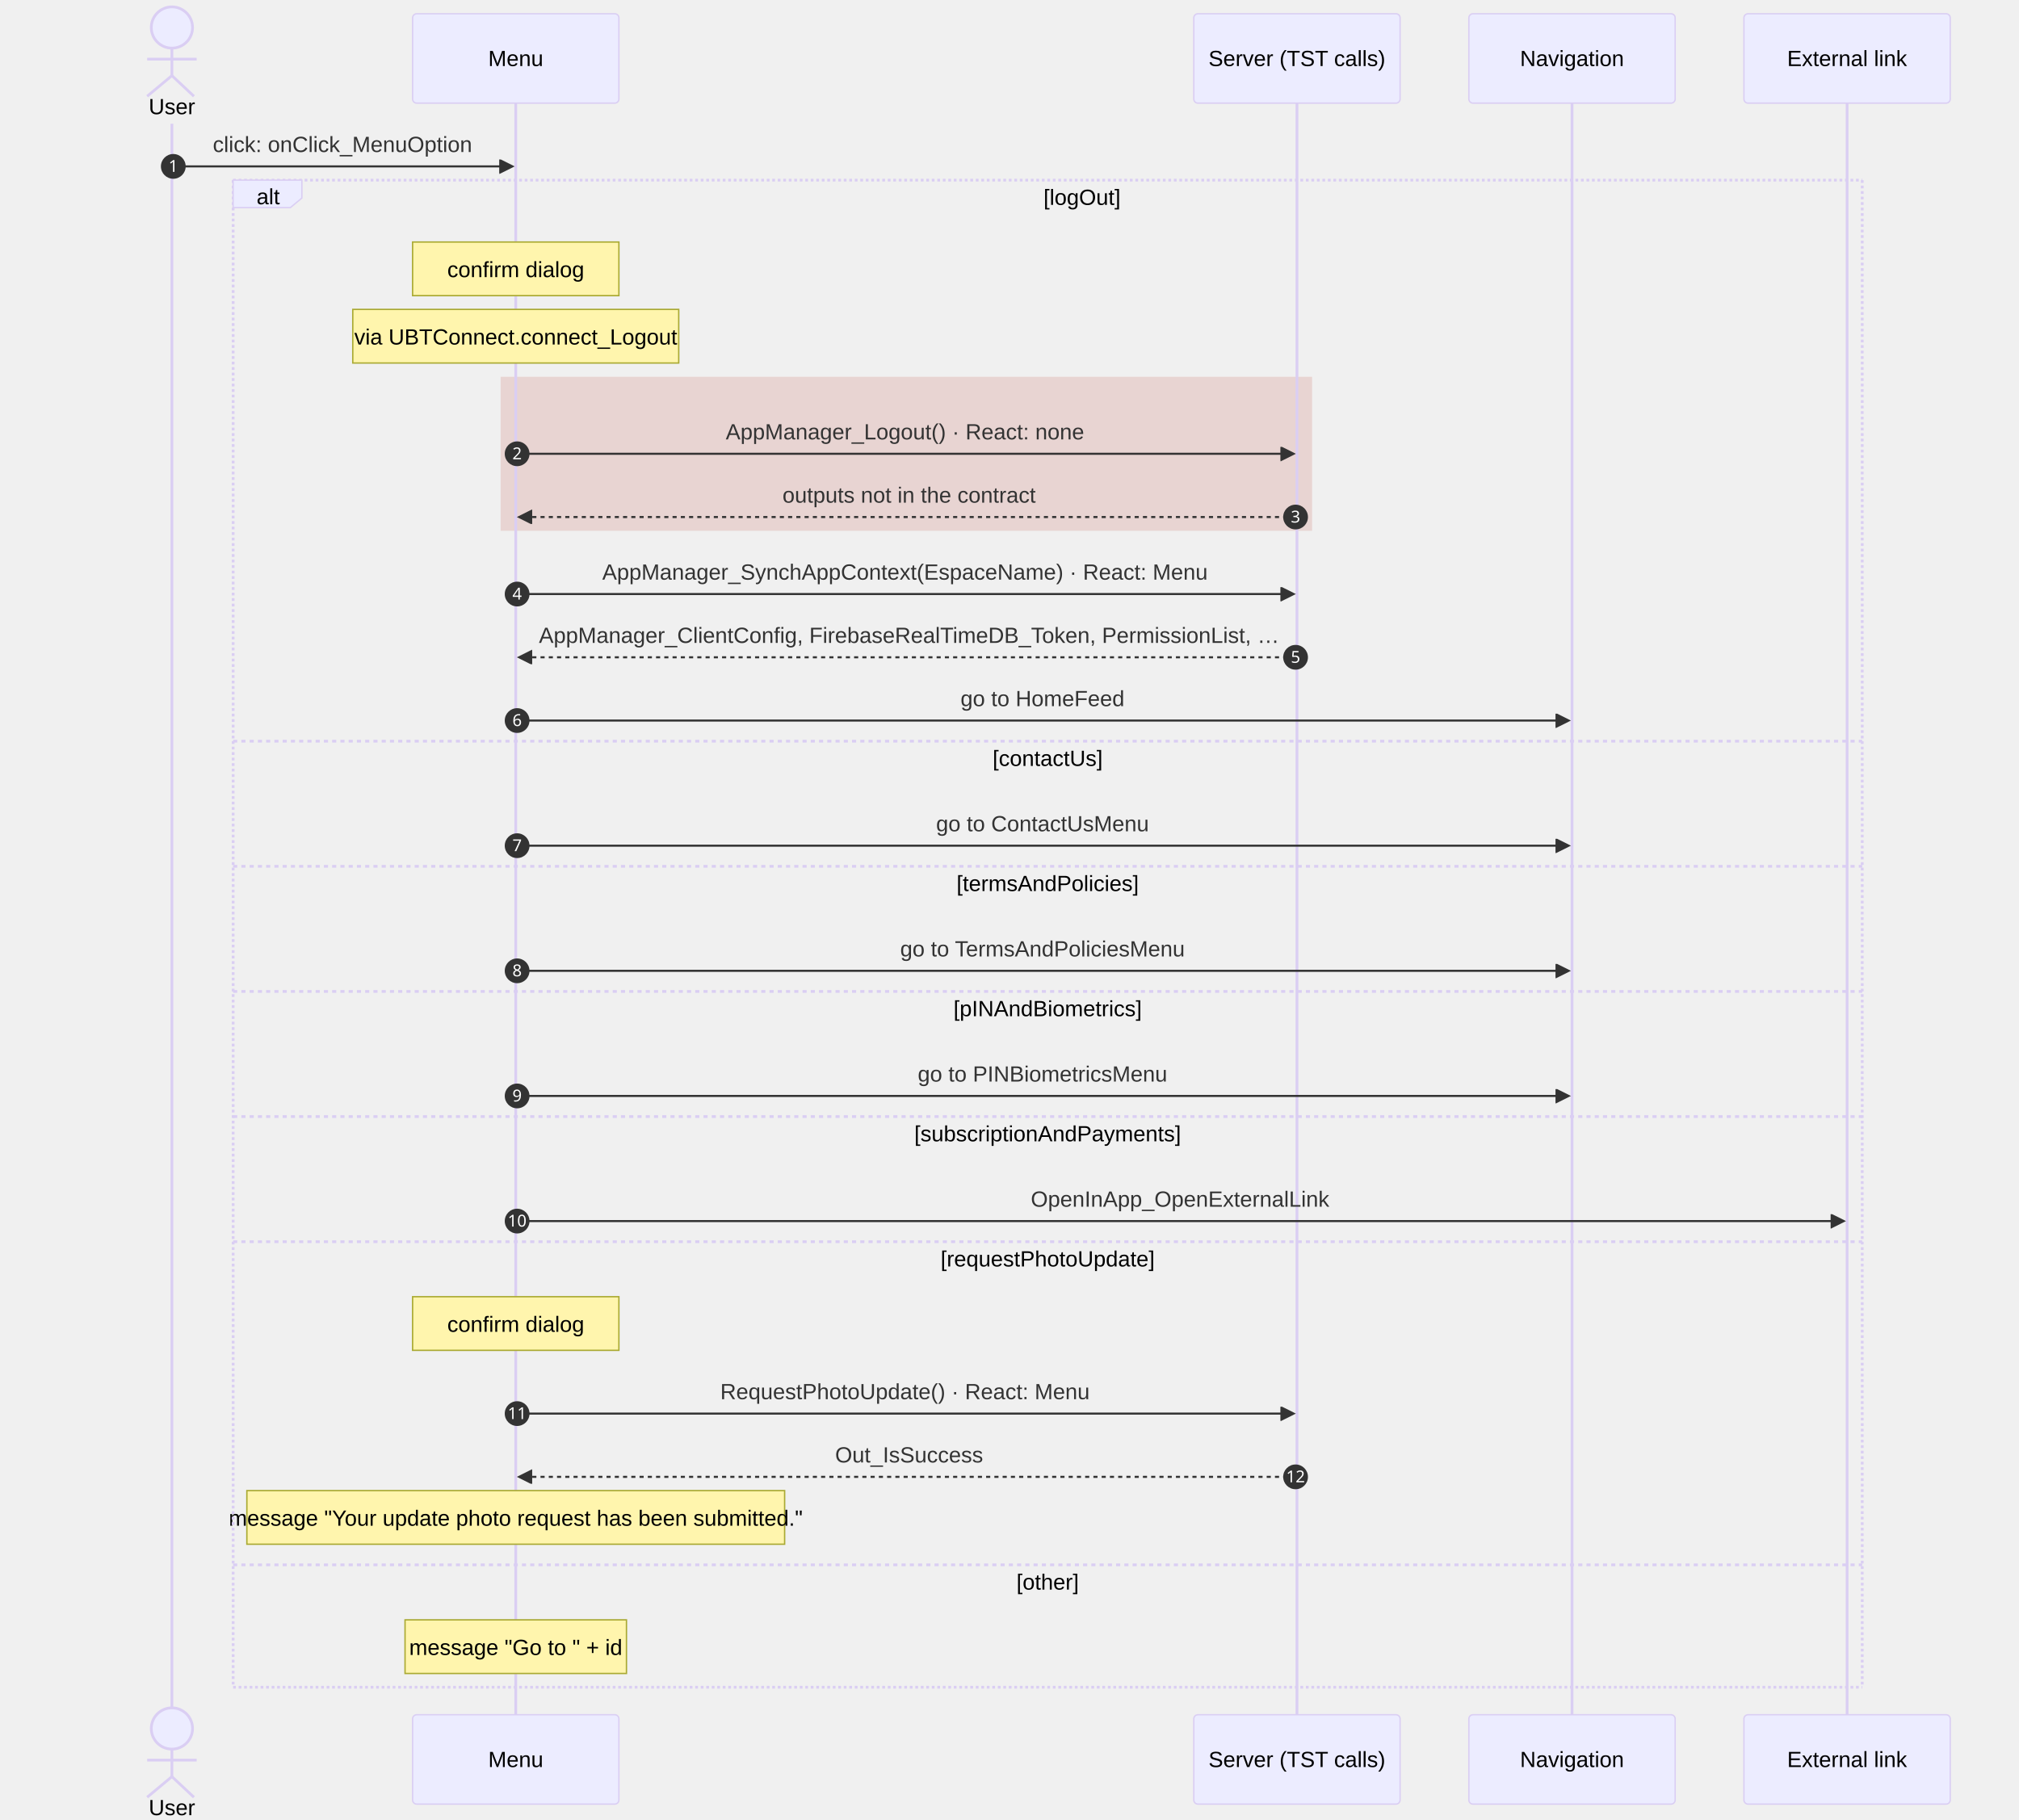
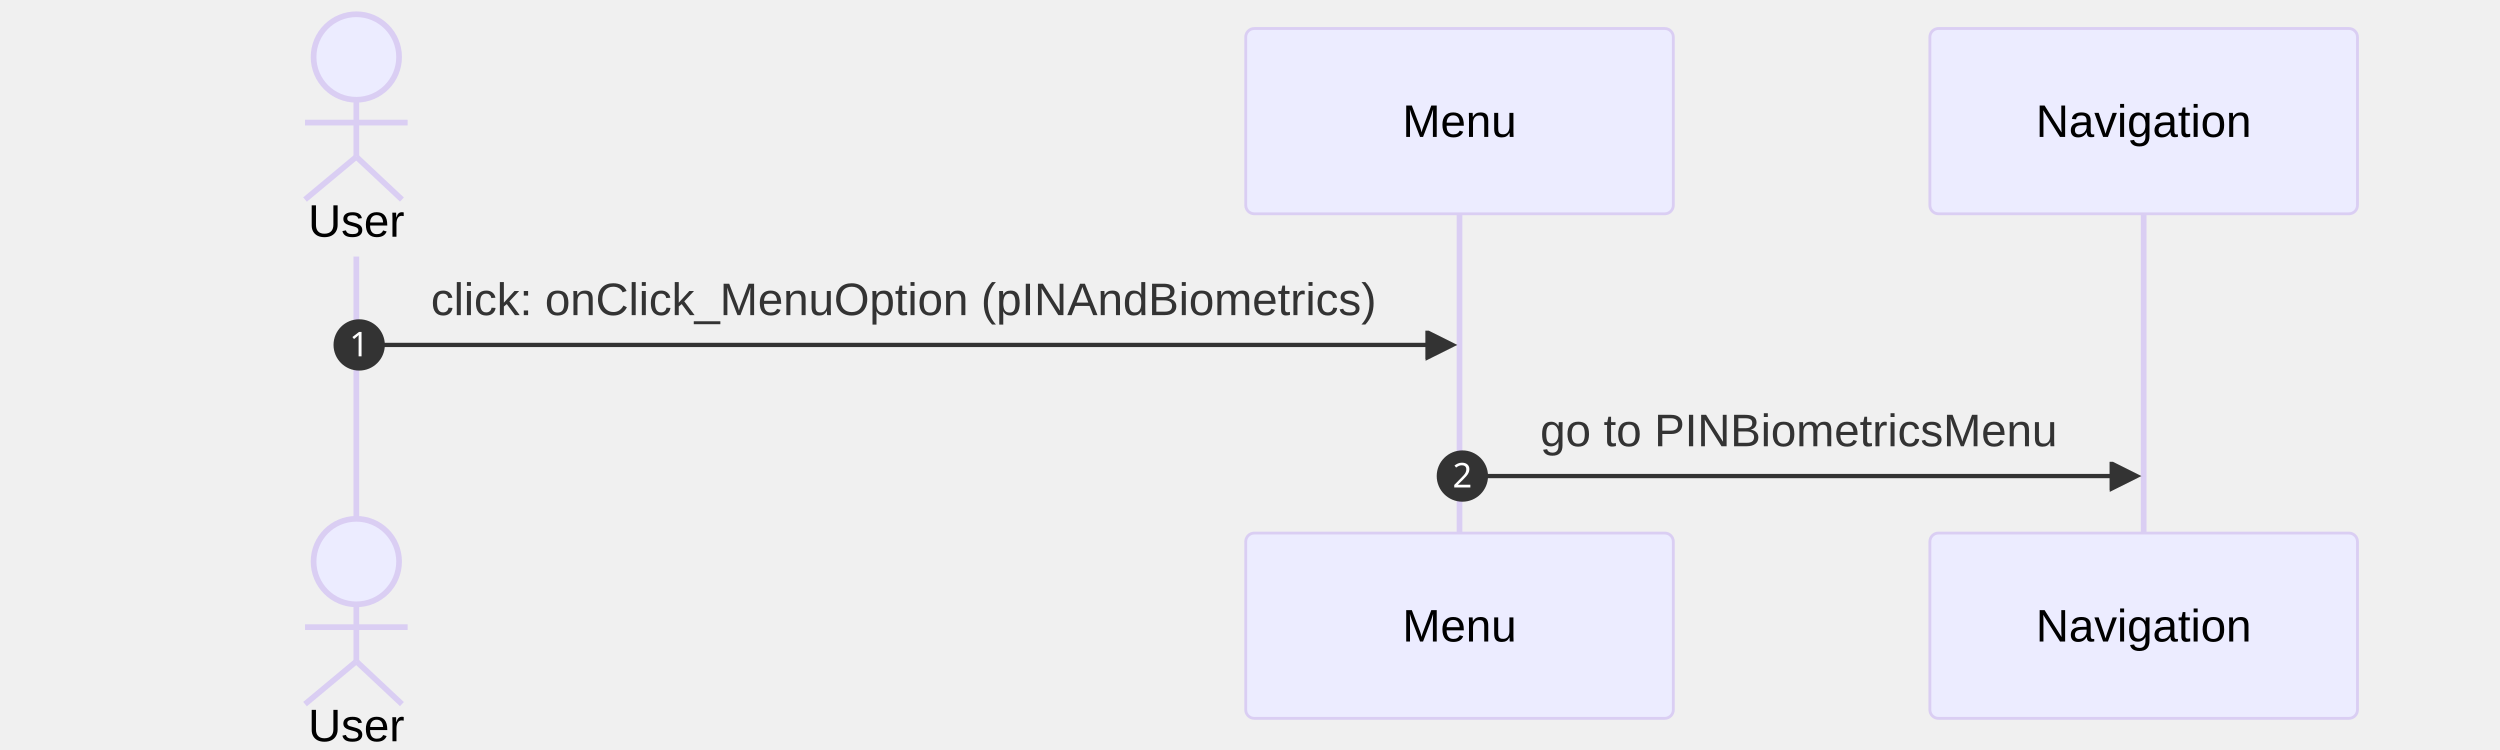
- <svg xmlns="http://www.w3.org/2000/svg" aria-roledescription="sequence" role="graphics-document document" viewBox="-50 -10 1468 1323" style="max-width: 1468px;" width="100%" id="d">
-   <rect class="rect" height="112" width="590" fill="rgba(192, 57, 43, 0.15)" y="264" x="314" />
+ <svg xmlns="http://www.w3.org/2000/svg" aria-roledescription="sequence" role="graphics-document document" viewBox="-50 -10 877 263" style="max-width: 877px;" width="100%" id="d">
  <g>
-     <rect class="actor actor-bottom" ry="3" rx="3" name="X" height="65" width="150" stroke="#666" fill="#eaeaea" y="1237" x="1218" />
-     <text style="text-anchor: middle; font-size: 16px; font-weight: 400;" class="actor" alignment-baseline="central" dominant-baseline="central" y="1269.5" x="1293">
-       <tspan dy="0" x="1293">External link</tspan>
+     <rect class="actor actor-bottom" ry="3" rx="3" name="N" height="65" width="150" stroke="#666" fill="#eaeaea" y="177" x="627" />
+     <text style="text-anchor: middle; font-size: 16px; font-weight: 400;" class="actor" alignment-baseline="central" dominant-baseline="central" y="209.5" x="702">
+       <tspan dy="0" x="702">Navigation</tspan>
    </text>
  </g>
  <g>
-     <rect class="actor actor-bottom" ry="3" rx="3" name="N" height="65" width="150" stroke="#666" fill="#eaeaea" y="1237" x="1018" />
-     <text style="text-anchor: middle; font-size: 16px; font-weight: 400;" class="actor" alignment-baseline="central" dominant-baseline="central" y="1269.5" x="1093">
-       <tspan dy="0" x="1093">Navigation</tspan>
+     <rect class="actor actor-bottom" ry="3" rx="3" name="B" height="65" width="150" stroke="#666" fill="#eaeaea" y="177" x="387" />
+     <text style="text-anchor: middle; font-size: 16px; font-weight: 400;" class="actor" alignment-baseline="central" dominant-baseline="central" y="209.5" x="462">
+       <tspan dy="0" x="462">Menu</tspan>
    </text>
  </g>
  <g>
-     <rect class="actor actor-bottom" ry="3" rx="3" name="S" height="65" width="150" stroke="#666" fill="#eaeaea" y="1237" x="818" />
-     <text style="text-anchor: middle; font-size: 16px; font-weight: 400;" class="actor" alignment-baseline="central" dominant-baseline="central" y="1269.5" x="893">
-       <tspan dy="0" x="893">Server (TST calls)</tspan>
-     </text>
-   </g>
-   <g>
-     <rect class="actor actor-bottom" ry="3" rx="3" name="B" height="65" width="150" stroke="#666" fill="#eaeaea" y="1237" x="250" />
-     <text style="text-anchor: middle; font-size: 16px; font-weight: 400;" class="actor" alignment-baseline="central" dominant-baseline="central" y="1269.5" x="325">
-       <tspan dy="0" x="325">Menu</tspan>
-     </text>
-   </g>
-   <g>
-     <line stroke="#999" stroke-width="0.5px" class="200" y2="1237" x2="1293" y1="5" x1="1293" id="actor4" />
-     <g id="root-4">
-       <rect class="actor actor-top" ry="3" rx="3" name="X" height="65" width="150" stroke="#666" fill="#eaeaea" y="0" x="1218" />
-       <text style="text-anchor: middle; font-size: 16px; font-weight: 400;" class="actor" alignment-baseline="central" dominant-baseline="central" y="32.5" x="1293">
-         <tspan dy="0" x="1293">External link</tspan>
+     <line stroke="#999" stroke-width="0.5px" class="200" y2="177" x2="702" y1="5" x1="702" id="actor2" />
+     <g id="root-2">
+       <rect class="actor actor-top" ry="3" rx="3" name="N" height="65" width="150" stroke="#666" fill="#eaeaea" y="0" x="627" />
+       <text style="text-anchor: middle; font-size: 16px; font-weight: 400;" class="actor" alignment-baseline="central" dominant-baseline="central" y="32.5" x="702">
+         <tspan dy="0" x="702">Navigation</tspan>
      </text>
    </g>
  </g>
  <g>
-     <line stroke="#999" stroke-width="0.5px" class="200" y2="1237" x2="1093" y1="5" x1="1093" id="actor3" />
-     <g id="root-3">
-       <rect class="actor actor-top" ry="3" rx="3" name="N" height="65" width="150" stroke="#666" fill="#eaeaea" y="0" x="1018" />
-       <text style="text-anchor: middle; font-size: 16px; font-weight: 400;" class="actor" alignment-baseline="central" dominant-baseline="central" y="32.5" x="1093">
-         <tspan dy="0" x="1093">Navigation</tspan>
-       </text>
-     </g>
-   </g>
-   <g>
-     <line stroke="#999" stroke-width="0.5px" class="200" y2="1237" x2="893" y1="5" x1="893" id="actor2" />
-     <g id="root-2">
-       <rect class="actor actor-top" ry="3" rx="3" name="S" height="65" width="150" stroke="#666" fill="#eaeaea" y="0" x="818" />
-       <text style="text-anchor: middle; font-size: 16px; font-weight: 400;" class="actor" alignment-baseline="central" dominant-baseline="central" y="32.5" x="893">
-         <tspan dy="0" x="893">Server (TST calls)</tspan>
-       </text>
-     </g>
-   </g>
-   <g>
-     <line stroke="#999" stroke-width="0.5px" class="200" y2="1237" x2="325" y1="5" x1="325" id="actor1" />
+     <line stroke="#999" stroke-width="0.5px" class="200" y2="177" x2="462" y1="5" x1="462" id="actor1" />
    <g id="root-1">
-       <rect class="actor actor-top" ry="3" rx="3" name="B" height="65" width="150" stroke="#666" fill="#eaeaea" y="0" x="250" />
-       <text style="text-anchor: middle; font-size: 16px; font-weight: 400;" class="actor" alignment-baseline="central" dominant-baseline="central" y="32.5" x="325">
-         <tspan dy="0" x="325">Menu</tspan>
+       <rect class="actor actor-top" ry="3" rx="3" name="B" height="65" width="150" stroke="#666" fill="#eaeaea" y="0" x="387" />
+       <text style="text-anchor: middle; font-size: 16px; font-weight: 400;" class="actor" alignment-baseline="central" dominant-baseline="central" y="32.5" x="462">
+         <tspan dy="0" x="462">Menu</tspan>
      </text>
    </g>
  </g>
  <style>#d{font-family:"trebuchet ms",verdana,arial,sans-serif;font-size:16px;fill:#333;}#d .error-icon{fill:#552222;}#d .error-text{fill:#552222;stroke:#552222;}#d .edge-thickness-normal{stroke-width:2px;}#d .edge-thickness-thick{stroke-width:3.5px;}#d .edge-pattern-solid{stroke-dasharray:0;}#d .edge-pattern-dashed{stroke-dasharray:3;}#d .edge-pattern-dotted{stroke-dasharray:2;}#d .marker{fill:#333333;stroke:#333333;}#d .marker.cross{stroke:#333333;}#d svg{font-family:"trebuchet ms",verdana,arial,sans-serif;font-size:16px;}#d .actor{stroke:hsl(259.626, 59.777%, 87.902%);fill:#ECECFF;}#d text.actor&gt;tspan{fill:black;stroke:none;}#d .actor-line{stroke:grey;}#d .messageLine0{stroke-width:1.5;stroke-dasharray:none;stroke:#333;}#d .messageLine1{stroke-width:1.5;stroke-dasharray:2,2;stroke:#333;}#d #arrowhead path{fill:#333;stroke:#333;}#d .sequenceNumber{fill:white;}#d #sequencenumber{fill:#333;}#d #crosshead path{fill:#333;stroke:#333;}#d .messageText{fill:#333;stroke:none;}#d .labelBox{stroke:hsl(259.626, 59.777%, 87.902%);fill:#ECECFF;}#d .labelText,#d .labelText&gt;tspan{fill:black;stroke:none;}#d .loopText,#d .loopText&gt;tspan{fill:black;stroke:none;}#d .loopLine{stroke-width:2px;stroke-dasharray:2,2;stroke:hsl(259.626, 59.777%, 87.902%);fill:hsl(259.626, 59.777%, 87.902%);}#d .note{stroke:#aaaa33;fill:#fff5ad;}#d .noteText,#d .noteText&gt;tspan{fill:black;stroke:none;}#d .activation0{fill:#f4f4f4;stroke:#666;}#d .activation1{fill:#f4f4f4;stroke:#666;}#d .activation2{fill:#f4f4f4;stroke:#666;}#d .actorPopupMenu{position:absolute;}#d .actorPopupMenuPanel{position:absolute;fill:#ECECFF;box-shadow:0px 8px 16px 0px rgba(0,0,0,0.2);filter:drop-shadow(3px 5px 2px rgb(0 0 0 / 0.4));}#d .actor-man line{stroke:hsl(259.626, 59.777%, 87.902%);fill:#ECECFF;}#d .actor-man circle,#d line{stroke:hsl(259.626, 59.777%, 87.902%);fill:#ECECFF;stroke-width:2px;}#d :root{--mermaid-font-family:"trebuchet ms",verdana,arial,sans-serif;}</style>
  <g />
  <defs>
    <symbol height="24" width="24" id="computer">
      <path d="M2 2v13h20v-13h-20zm18 11h-16v-9h16v9zm-10.228 6l.466-1h3.524l.467 1h-4.457zm14.228 3h-24l2-6h2.104l-1.33 4h18.45l-1.297-4h2.073l2 6zm-5-10h-14v-7h14v7z" transform="scale(.5)" />
    </symbol>
  </defs>
  <defs>
    <symbol clip-rule="evenodd" fill-rule="evenodd" id="database">
      <path d="M12.258.001l.256.004.255.005.253.008.251.01.249.012.247.015.246.016.242.019.241.02.239.023.236.024.233.027.231.028.229.031.225.032.223.034.22.036.217.038.214.04.211.041.208.043.205.045.201.046.198.048.194.05.191.051.187.053.183.054.18.056.175.057.172.059.168.06.163.061.16.063.155.064.15.066.074.033.073.033.071.034.07.034.069.035.068.035.067.035.066.035.064.036.064.036.062.036.06.036.06.037.058.037.058.037.055.038.055.038.053.038.052.038.051.039.05.039.048.039.047.039.045.04.044.04.043.04.041.04.04.041.039.041.037.041.036.041.034.041.033.042.032.042.03.042.029.042.027.042.026.043.024.043.023.043.021.043.02.043.018.044.017.043.015.044.013.044.012.044.011.045.009.044.007.045.006.045.004.045.002.045.001.045v17l-.001.045-.002.045-.004.045-.006.045-.007.045-.009.044-.011.045-.012.044-.013.044-.015.044-.017.043-.018.044-.02.043-.021.043-.023.043-.024.043-.026.043-.027.042-.029.042-.03.042-.032.042-.033.042-.034.041-.036.041-.037.041-.039.041-.04.041-.041.04-.043.04-.044.04-.045.04-.047.039-.048.039-.05.039-.051.039-.052.038-.053.038-.055.038-.055.038-.058.037-.058.037-.06.037-.06.036-.062.036-.064.036-.064.036-.066.035-.067.035-.068.035-.069.035-.07.034-.071.034-.073.033-.074.033-.15.066-.155.064-.16.063-.163.061-.168.06-.172.059-.175.057-.18.056-.183.054-.187.053-.191.051-.194.05-.198.048-.201.046-.205.045-.208.043-.211.041-.214.04-.217.038-.22.036-.223.034-.225.032-.229.031-.231.028-.233.027-.236.024-.239.023-.241.02-.242.019-.246.016-.247.015-.249.012-.251.01-.253.008-.255.005-.256.004-.258.001-.258-.001-.256-.004-.255-.005-.253-.008-.251-.01-.249-.012-.247-.015-.245-.016-.243-.019-.241-.02-.238-.023-.236-.024-.234-.027-.231-.028-.228-.031-.226-.032-.223-.034-.22-.036-.217-.038-.214-.04-.211-.041-.208-.043-.204-.045-.201-.046-.198-.048-.195-.05-.19-.051-.187-.053-.184-.054-.179-.056-.176-.057-.172-.059-.167-.06-.164-.061-.159-.063-.155-.064-.151-.066-.074-.033-.072-.033-.072-.034-.07-.034-.069-.035-.068-.035-.067-.035-.066-.035-.064-.036-.063-.036-.062-.036-.061-.036-.06-.037-.058-.037-.057-.037-.056-.038-.055-.038-.053-.038-.052-.038-.051-.039-.049-.039-.049-.039-.046-.039-.046-.04-.044-.04-.043-.04-.041-.04-.04-.041-.039-.041-.037-.041-.036-.041-.034-.041-.033-.042-.032-.042-.03-.042-.029-.042-.027-.042-.026-.043-.024-.043-.023-.043-.021-.043-.02-.043-.018-.044-.017-.043-.015-.044-.013-.044-.012-.044-.011-.045-.009-.044-.007-.045-.006-.045-.004-.045-.002-.045-.001-.045v-17l.001-.045.002-.045.004-.045.006-.045.007-.045.009-.044.011-.045.012-.044.013-.044.015-.044.017-.043.018-.044.02-.043.021-.043.023-.043.024-.043.026-.043.027-.042.029-.042.03-.042.032-.042.033-.042.034-.041.036-.041.037-.041.039-.041.04-.041.041-.04.043-.04.044-.04.046-.04.046-.039.049-.039.049-.039.051-.039.052-.038.053-.038.055-.038.056-.038.057-.037.058-.037.06-.037.061-.036.062-.036.063-.036.064-.036.066-.035.067-.035.068-.035.069-.035.07-.034.072-.034.072-.033.074-.033.151-.066.155-.064.159-.063.164-.061.167-.06.172-.059.176-.057.179-.056.184-.054.187-.053.19-.051.195-.05.198-.048.201-.046.204-.045.208-.043.211-.041.214-.04.217-.038.22-.036.223-.034.226-.032.228-.031.231-.028.234-.027.236-.024.238-.023.241-.02.243-.019.245-.016.247-.015.249-.012.251-.01.253-.008.255-.005.256-.004.258-.001.258.001zm-9.258 20.499v.01l.001.021.003.021.004.022.005.021.006.022.007.022.009.023.01.022.011.023.012.023.013.023.015.023.016.024.017.023.018.024.019.024.021.024.022.025.023.024.024.025.052.049.056.05.061.051.066.051.07.051.075.051.079.052.084.052.088.052.092.052.097.052.102.051.105.052.11.052.114.051.119.051.123.051.127.05.131.05.135.05.139.048.144.049.147.047.152.047.155.047.16.045.163.045.167.043.171.043.176.041.178.041.183.039.187.039.19.037.194.035.197.035.202.033.204.031.209.03.212.029.216.027.219.025.222.024.226.021.23.02.233.018.236.016.24.015.243.012.246.01.249.008.253.005.256.004.259.001.26-.001.257-.004.254-.005.25-.008.247-.011.244-.012.241-.014.237-.016.233-.018.231-.021.226-.021.224-.024.22-.026.216-.027.212-.028.21-.031.205-.031.202-.034.198-.034.194-.036.191-.037.187-.039.183-.04.179-.04.175-.042.172-.043.168-.044.163-.045.16-.046.155-.046.152-.047.148-.048.143-.049.139-.049.136-.05.131-.05.126-.05.123-.051.118-.052.114-.051.11-.052.106-.052.101-.052.096-.052.092-.052.088-.053.083-.051.079-.052.074-.052.07-.051.065-.051.06-.051.056-.05.051-.05.023-.024.023-.025.021-.024.02-.024.019-.024.018-.024.017-.024.015-.023.014-.024.013-.023.012-.023.01-.023.01-.022.008-.022.006-.022.006-.022.004-.022.004-.021.001-.021.001-.021v-4.127l-.077.055-.08.053-.083.054-.085.053-.087.052-.09.052-.093.051-.095.05-.097.05-.1.049-.102.049-.105.048-.106.047-.109.047-.111.046-.114.045-.115.045-.118.044-.12.043-.122.042-.124.042-.126.041-.128.04-.13.04-.132.038-.134.038-.135.037-.138.037-.139.035-.142.035-.143.034-.144.033-.147.032-.148.031-.15.03-.151.03-.153.029-.154.027-.156.027-.158.026-.159.025-.161.024-.162.023-.163.022-.165.021-.166.02-.167.019-.169.018-.169.017-.171.016-.173.015-.173.014-.175.013-.175.012-.177.011-.178.01-.179.008-.179.008-.181.006-.182.005-.182.004-.184.003-.184.002h-.37l-.184-.002-.184-.003-.182-.004-.182-.005-.181-.006-.179-.008-.179-.008-.178-.01-.176-.011-.176-.012-.175-.013-.173-.014-.172-.015-.171-.016-.17-.017-.169-.018-.167-.019-.166-.02-.165-.021-.163-.022-.162-.023-.161-.024-.159-.025-.157-.026-.156-.027-.155-.027-.153-.029-.151-.03-.15-.03-.148-.031-.146-.032-.145-.033-.143-.034-.141-.035-.14-.035-.137-.037-.136-.037-.134-.038-.132-.038-.13-.04-.128-.04-.126-.041-.124-.042-.122-.042-.12-.044-.117-.043-.116-.045-.113-.045-.112-.046-.109-.047-.106-.047-.105-.048-.102-.049-.1-.049-.097-.05-.095-.05-.093-.052-.09-.051-.087-.052-.085-.053-.083-.054-.08-.054-.077-.054v4.127zm0-5.654v.011l.001.021.003.021.004.021.005.022.006.022.007.022.009.022.01.022.011.023.012.023.013.023.015.024.016.023.017.024.018.024.019.024.021.024.022.024.023.025.024.024.052.05.056.05.061.05.066.051.07.051.075.052.079.051.084.052.088.052.092.052.097.052.102.052.105.052.11.051.114.051.119.052.123.05.127.051.131.05.135.049.139.049.144.048.147.048.152.047.155.046.16.045.163.045.167.044.171.042.176.042.178.04.183.04.187.038.19.037.194.036.197.034.202.033.204.032.209.03.212.028.216.027.219.025.222.024.226.022.23.02.233.018.236.016.24.014.243.012.246.01.249.008.253.006.256.003.259.001.26-.001.257-.003.254-.006.25-.008.247-.01.244-.012.241-.015.237-.016.233-.018.231-.02.226-.022.224-.024.22-.025.216-.027.212-.029.21-.03.205-.032.202-.033.198-.035.194-.036.191-.037.187-.039.183-.039.179-.041.175-.042.172-.043.168-.044.163-.045.16-.045.155-.047.152-.047.148-.048.143-.048.139-.05.136-.049.131-.05.126-.051.123-.051.118-.051.114-.052.11-.052.106-.052.101-.052.096-.052.092-.052.088-.052.083-.052.079-.052.074-.051.07-.052.065-.051.06-.05.056-.051.051-.049.023-.025.023-.024.021-.025.02-.024.019-.024.018-.024.017-.024.015-.023.014-.023.013-.024.012-.022.01-.023.01-.023.008-.022.006-.022.006-.022.004-.021.004-.022.001-.021.001-.021v-4.139l-.077.054-.08.054-.083.054-.085.052-.087.053-.09.051-.093.051-.095.051-.097.05-.1.049-.102.049-.105.048-.106.047-.109.047-.111.046-.114.045-.115.044-.118.044-.12.044-.122.042-.124.042-.126.041-.128.04-.13.039-.132.039-.134.038-.135.037-.138.036-.139.036-.142.035-.143.033-.144.033-.147.033-.148.031-.15.03-.151.03-.153.028-.154.028-.156.027-.158.026-.159.025-.161.024-.162.023-.163.022-.165.021-.166.02-.167.019-.169.018-.169.017-.171.016-.173.015-.173.014-.175.013-.175.012-.177.011-.178.009-.179.009-.179.007-.181.007-.182.005-.182.004-.184.003-.184.002h-.37l-.184-.002-.184-.003-.182-.004-.182-.005-.181-.007-.179-.007-.179-.009-.178-.009-.176-.011-.176-.012-.175-.013-.173-.014-.172-.015-.171-.016-.17-.017-.169-.018-.167-.019-.166-.02-.165-.021-.163-.022-.162-.023-.161-.024-.159-.025-.157-.026-.156-.027-.155-.028-.153-.028-.151-.03-.15-.03-.148-.031-.146-.033-.145-.033-.143-.033-.141-.035-.14-.036-.137-.036-.136-.037-.134-.038-.132-.039-.13-.039-.128-.04-.126-.041-.124-.042-.122-.043-.12-.043-.117-.044-.116-.044-.113-.046-.112-.046-.109-.046-.106-.047-.105-.048-.102-.049-.1-.049-.097-.05-.095-.051-.093-.051-.09-.051-.087-.053-.085-.052-.083-.054-.08-.054-.077-.054v4.139zm0-5.666v.011l.001.02.003.022.004.021.005.022.006.021.007.022.009.023.01.022.011.023.012.023.013.023.015.023.016.024.017.024.018.023.019.024.021.025.022.024.023.024.024.025.052.05.056.05.061.05.066.051.07.051.075.052.079.051.084.052.088.052.092.052.097.052.102.052.105.051.11.052.114.051.119.051.123.051.127.05.131.05.135.05.139.049.144.048.147.048.152.047.155.046.16.045.163.045.167.043.171.043.176.042.178.04.183.04.187.038.19.037.194.036.197.034.202.033.204.032.209.03.212.028.216.027.219.025.222.024.226.021.23.02.233.018.236.017.24.014.243.012.246.01.249.008.253.006.256.003.259.001.26-.001.257-.003.254-.006.25-.008.247-.01.244-.013.241-.014.237-.016.233-.018.231-.02.226-.022.224-.024.22-.025.216-.027.212-.029.21-.03.205-.032.202-.033.198-.035.194-.036.191-.037.187-.039.183-.039.179-.041.175-.042.172-.043.168-.044.163-.045.16-.045.155-.047.152-.047.148-.048.143-.049.139-.049.136-.049.131-.051.126-.05.123-.051.118-.052.114-.051.11-.052.106-.052.101-.052.096-.052.092-.052.088-.052.083-.052.079-.052.074-.052.07-.051.065-.051.06-.051.056-.05.051-.049.023-.025.023-.025.021-.024.02-.024.019-.024.018-.024.017-.024.015-.023.014-.024.013-.023.012-.023.01-.022.01-.023.008-.022.006-.022.006-.022.004-.022.004-.021.001-.021.001-.021v-4.153l-.077.054-.08.054-.083.053-.085.053-.087.053-.09.051-.093.051-.095.051-.097.05-.1.049-.102.048-.105.048-.106.048-.109.046-.111.046-.114.046-.115.044-.118.044-.12.043-.122.043-.124.042-.126.041-.128.04-.13.039-.132.039-.134.038-.135.037-.138.036-.139.036-.142.034-.143.034-.144.033-.147.032-.148.032-.15.03-.151.03-.153.028-.154.028-.156.027-.158.026-.159.024-.161.024-.162.023-.163.023-.165.021-.166.02-.167.019-.169.018-.169.017-.171.016-.173.015-.173.014-.175.013-.175.012-.177.01-.178.01-.179.009-.179.007-.181.006-.182.006-.182.004-.184.003-.184.001-.185.001-.185-.001-.184-.001-.184-.003-.182-.004-.182-.006-.181-.006-.179-.007-.179-.009-.178-.01-.176-.01-.176-.012-.175-.013-.173-.014-.172-.015-.171-.016-.17-.017-.169-.018-.167-.019-.166-.02-.165-.021-.163-.023-.162-.023-.161-.024-.159-.024-.157-.026-.156-.027-.155-.028-.153-.028-.151-.03-.15-.03-.148-.032-.146-.032-.145-.033-.143-.034-.141-.034-.14-.036-.137-.036-.136-.037-.134-.038-.132-.039-.13-.039-.128-.041-.126-.041-.124-.041-.122-.043-.12-.043-.117-.044-.116-.044-.113-.046-.112-.046-.109-.046-.106-.048-.105-.048-.102-.048-.1-.05-.097-.049-.095-.051-.093-.051-.09-.052-.087-.052-.085-.053-.083-.053-.08-.054-.077-.054v4.153zm8.74-8.179l-.257.004-.254.005-.25.008-.247.011-.244.012-.241.014-.237.016-.233.018-.231.021-.226.022-.224.023-.22.026-.216.027-.212.028-.21.031-.205.032-.202.033-.198.034-.194.036-.191.038-.187.038-.183.04-.179.041-.175.042-.172.043-.168.043-.163.045-.16.046-.155.046-.152.048-.148.048-.143.048-.139.049-.136.05-.131.05-.126.051-.123.051-.118.051-.114.052-.11.052-.106.052-.101.052-.096.052-.092.052-.088.052-.083.052-.079.052-.074.051-.07.052-.065.051-.06.05-.056.05-.051.05-.023.025-.023.024-.021.024-.02.025-.019.024-.018.024-.017.023-.015.024-.014.023-.013.023-.012.023-.01.023-.01.022-.008.022-.006.023-.006.021-.004.022-.004.021-.001.021-.001.021.001.021.001.021.004.021.004.022.006.021.006.023.008.022.01.022.01.023.012.023.013.023.014.023.015.024.017.023.018.024.019.024.02.025.021.024.023.024.023.025.051.05.056.05.06.05.065.051.07.052.074.051.079.052.083.052.088.052.092.052.096.052.101.052.106.052.11.052.114.052.118.051.123.051.126.051.131.05.136.05.139.049.143.048.148.048.152.048.155.046.16.046.163.045.168.043.172.043.175.042.179.041.183.04.187.038.191.038.194.036.198.034.202.033.205.032.21.031.212.028.216.027.22.026.224.023.226.022.231.021.233.018.237.016.241.014.244.012.247.011.25.008.254.005.257.004.26.001.26-.001.257-.004.254-.005.25-.008.247-.011.244-.012.241-.014.237-.016.233-.018.231-.021.226-.022.224-.023.22-.026.216-.027.212-.028.21-.031.205-.032.202-.033.198-.034.194-.036.191-.038.187-.038.183-.04.179-.041.175-.042.172-.043.168-.043.163-.045.16-.046.155-.046.152-.048.148-.048.143-.048.139-.049.136-.05.131-.05.126-.051.123-.051.118-.051.114-.052.11-.052.106-.052.101-.052.096-.052.092-.052.088-.052.083-.052.079-.052.074-.051.07-.052.065-.051.06-.05.056-.05.051-.05.023-.025.023-.024.021-.024.02-.025.019-.024.018-.024.017-.023.015-.024.014-.023.013-.023.012-.023.01-.023.01-.022.008-.022.006-.023.006-.021.004-.022.004-.021.001-.021.001-.021-.001-.021-.001-.021-.004-.021-.004-.022-.006-.021-.006-.023-.008-.022-.01-.022-.01-.023-.012-.023-.013-.023-.014-.023-.015-.024-.017-.023-.018-.024-.019-.024-.02-.025-.021-.024-.023-.024-.023-.025-.051-.05-.056-.05-.06-.05-.065-.051-.07-.052-.074-.051-.079-.052-.083-.052-.088-.052-.092-.052-.096-.052-.101-.052-.106-.052-.11-.052-.114-.052-.118-.051-.123-.051-.126-.051-.131-.05-.136-.05-.139-.049-.143-.048-.148-.048-.152-.048-.155-.046-.16-.046-.163-.045-.168-.043-.172-.043-.175-.042-.179-.041-.183-.04-.187-.038-.191-.038-.194-.036-.198-.034-.202-.033-.205-.032-.21-.031-.212-.028-.216-.027-.22-.026-.224-.023-.226-.022-.231-.021-.233-.018-.237-.016-.241-.014-.244-.012-.247-.011-.25-.008-.254-.005-.257-.004-.26-.001-.26.001z" transform="scale(.5)" />
    </symbol>
  </defs>
  <defs>
    <symbol height="24" width="24" id="clock">
      <path d="M12 2c5.514 0 10 4.486 10 10s-4.486 10-10 10-10-4.486-10-10 4.486-10 10-10zm0-2c-6.627 0-12 5.373-12 12s5.373 12 12 12 12-5.373 12-12-5.373-12-12-12zm5.848 12.459c.202.038.202.333.001.372-1.907.361-6.045 1.111-6.547 1.111-.719 0-1.301-.582-1.301-1.301 0-.512.77-5.447 1.125-7.445.034-.192.312-.181.343.014l.985 6.238 5.394 1.011z" transform="scale(.5)" />
    </symbol>
  </defs>
  <defs>
    <marker orient="auto" markerHeight="12" markerWidth="12" markerUnits="userSpaceOnUse" refY="5" refX="7.9" id="arrowhead">
      <path d="M 0 0 L 10 5 L 0 10 z" />
    </marker>
  </defs>
  <defs>
    <marker refY="4.5" refX="4" orient="auto" markerHeight="8" markerWidth="15" id="crosshead">
      <path style="stroke-dasharray: 0, 0;" d="M 1,2 L 6,7 M 6,2 L 1,7" stroke-width="1pt" stroke="#000000" fill="none" />
    </marker>
  </defs>
  <defs>
    <marker orient="auto" markerHeight="28" markerWidth="20" refY="7" refX="15.5" id="filled-head">
      <path d="M 18,7 L9,13 L14,7 L9,1 Z" />
    </marker>
  </defs>
  <defs>
    <marker orient="auto" markerHeight="40" markerWidth="60" refY="15" refX="15" id="sequencenumber">
      <circle r="6" cy="15" cx="15" />
    </marker>
  </defs>
-   <g>
-     <rect class="note" ry="0" rx="0" height="39" width="150" stroke="#666" fill="#EDF2AE" y="166" x="250" />
-     <text style="font-size: 16px; font-weight: 400;" dy="1em" class="noteText" alignment-baseline="middle" dominant-baseline="middle" text-anchor="middle" y="171" x="325">
-       <tspan x="325">confirm dialog</tspan>
-     </text>
-   </g>
-   <g>
-     <rect class="note" ry="0" rx="0" height="39" width="237" stroke="#666" fill="#EDF2AE" y="215" x="206.5" />
-     <text style="font-size: 16px; font-weight: 400;" dy="1em" class="noteText" alignment-baseline="middle" dominant-baseline="middle" text-anchor="middle" y="220" x="325">
-       <tspan x="325">via UBTConnect.connect_Logout</tspan>
-     </text>
-   </g>
-   <g>
-     <rect class="note" ry="0" rx="0" height="39" width="150" stroke="#666" fill="#EDF2AE" y="933" x="250" />
-     <text style="font-size: 16px; font-weight: 400;" dy="1em" class="noteText" alignment-baseline="middle" dominant-baseline="middle" text-anchor="middle" y="938" x="325">
-       <tspan x="325">confirm dialog</tspan>
-     </text>
-   </g>
-   <g>
-     <rect class="note" ry="0" rx="0" height="39" width="391" stroke="#666" fill="#EDF2AE" y="1074" x="129.5" />
-     <text style="font-size: 16px; font-weight: 400;" dy="1em" class="noteText" alignment-baseline="middle" dominant-baseline="middle" text-anchor="middle" y="1079" x="325">
-       <tspan x="325">message "Your update photo request has been submitted."</tspan>
-     </text>
-   </g>
-   <g>
-     <rect class="note" ry="0" rx="0" height="39" width="161" stroke="#666" fill="#EDF2AE" y="1168" x="244.5" />
-     <text style="font-size: 16px; font-weight: 400;" dy="1em" class="noteText" alignment-baseline="middle" dominant-baseline="middle" text-anchor="middle" y="1173" x="325">
-       <tspan x="325">message "Go to " + id</tspan>
-     </text>
-   </g>
-   <g>
-     <line class="loopLine" y2="121" x2="1304" y1="121" x1="119.5" />
-     <line class="loopLine" y2="1217" x2="1304" y1="121" x1="1304" />
-     <line class="loopLine" y2="1217" x2="1304" y1="1217" x1="119.5" />
-     <line class="loopLine" y2="1217" x2="119.5" y1="121" x1="119.5" />
-     <line style="stroke-dasharray: 3, 3;" class="loopLine" y2="529" x2="1304" y1="529" x1="119.5" />
-     <line style="stroke-dasharray: 3, 3;" class="loopLine" y2="620" x2="1304" y1="620" x1="119.5" />
-     <line style="stroke-dasharray: 3, 3;" class="loopLine" y2="711" x2="1304" y1="711" x1="119.5" />
-     <line style="stroke-dasharray: 3, 3;" class="loopLine" y2="802" x2="1304" y1="802" x1="119.5" />
-     <line style="stroke-dasharray: 3, 3;" class="loopLine" y2="893" x2="1304" y1="893" x1="119.5" />
-     <line style="stroke-dasharray: 3, 3;" class="loopLine" y2="1128" x2="1304" y1="1128" x1="119.5" />
-     <polygon class="labelBox" points="119.5,121 169.5,121 169.5,134 161.1,141 119.5,141" />
-     <text style="font-size: 16px; font-weight: 400;" class="labelText" alignment-baseline="middle" dominant-baseline="middle" text-anchor="middle" y="134" x="145">alt</text>
-     <text style="font-size: 16px; font-weight: 400;" class="loopText" text-anchor="middle" y="139" x="736.75">
-       <tspan x="736.75">[logOut]</tspan>
-     </text>
-     <text style="font-size: 16px; font-weight: 400;" class="loopText" text-anchor="middle" y="547" x="711.75">[contactUs]</text>
-     <text style="font-size: 16px; font-weight: 400;" class="loopText" text-anchor="middle" y="638" x="711.75">[termsAndPolicies]</text>
-     <text style="font-size: 16px; font-weight: 400;" class="loopText" text-anchor="middle" y="729" x="711.75">[pINAndBiometrics]</text>
-     <text style="font-size: 16px; font-weight: 400;" class="loopText" text-anchor="middle" y="820" x="711.75">[subscriptionAndPayments]</text>
-     <text style="font-size: 16px; font-weight: 400;" class="loopText" text-anchor="middle" y="911" x="711.75">[requestPhotoUpdate]</text>
-     <text style="font-size: 16px; font-weight: 400;" class="loopText" text-anchor="middle" y="1146" x="711.75">[other]</text>
-   </g>
-   <line stroke="#999" stroke-width="0.5px" class="200" y2="1237" x2="75" y1="80" x1="75" id="actor0" />
+   <line stroke="#999" stroke-width="0.5px" class="200" y2="177" x2="75" y1="80" x1="75" id="actor0" />
  <g name="U" class="actor-man actor-top">
    <line y2="45" x2="75" y1="25" x1="75" id="actor-man-torso0" />
    <line y2="33" x2="93" y1="33" x1="57" id="actor-man-arms0" />
    <line y2="45" x2="75" y1="60" x1="57" />
    <line y2="60" x2="91" y1="45" x1="75" />
    <circle height="65" width="150" r="15" cy="10" cx="75" />
    <text style="text-anchor: middle; font-size: 16px; font-weight: 400;" class="actor" alignment-baseline="central" dominant-baseline="central" y="67.5" x="75">
      <tspan dy="0" x="75">User</tspan>
    </text>
  </g>
-   <text style="font-size: 16px; font-weight: 400;" dy="1em" class="messageText" alignment-baseline="middle" dominant-baseline="middle" text-anchor="middle" y="80" x="199">click: onClick_MenuOption</text>
-   <line style="fill: none;" marker-start="url(#sequencenumber)" marker-end="url(#arrowhead)" stroke="none" stroke-width="2" class="messageLine0" y2="111" x2="321" y1="111" x1="76" />
+   <text style="font-size: 16px; font-weight: 400;" dy="1em" class="messageText" alignment-baseline="middle" dominant-baseline="middle" text-anchor="middle" y="80" x="267">click: onClick_MenuOption (pINAndBiometrics)</text>
+   <line style="fill: none;" marker-start="url(#sequencenumber)" marker-end="url(#arrowhead)" stroke="none" stroke-width="2" class="messageLine0" y2="111" x2="458" y1="111" x1="76" />
  <text class="sequenceNumber" text-anchor="middle" font-size="12px" font-family="sans-serif" y="115" x="76">1</text>
-   <text style="font-size: 16px; font-weight: 400;" dy="1em" class="messageText" alignment-baseline="middle" dominant-baseline="middle" text-anchor="middle" y="289" x="608">AppManager_Logout() · React: none</text>
-   <line style="fill: none;" marker-start="url(#sequencenumber)" marker-end="url(#arrowhead)" stroke="none" stroke-width="2" class="messageLine0" y2="320" x2="889" y1="320" x1="326" />
-   <text class="sequenceNumber" text-anchor="middle" font-size="12px" font-family="sans-serif" y="324" x="326">2</text>
-   <text style="font-size: 16px; font-weight: 400;" dy="1em" class="messageText" alignment-baseline="middle" dominant-baseline="middle" text-anchor="middle" y="335" x="611">outputs not in the contract</text>
-   <line style="stroke-dasharray: 3, 3; fill: none;" marker-start="url(#sequencenumber)" marker-end="url(#arrowhead)" stroke="none" stroke-width="2" class="messageLine1" y2="366" x2="329" y1="366" x1="892" />
-   <text class="sequenceNumber" text-anchor="middle" font-size="12px" font-family="sans-serif" y="370" x="892">3</text>
-   <text style="font-size: 16px; font-weight: 400;" dy="1em" class="messageText" alignment-baseline="middle" dominant-baseline="middle" text-anchor="middle" y="391" x="608">AppManager_SynchAppContext(EspaceName) · React: Menu</text>
-   <line style="fill: none;" marker-start="url(#sequencenumber)" marker-end="url(#arrowhead)" stroke="none" stroke-width="2" class="messageLine0" y2="422" x2="889" y1="422" x1="326" />
-   <text class="sequenceNumber" text-anchor="middle" font-size="12px" font-family="sans-serif" y="426" x="326">4</text>
-   <text style="font-size: 16px; font-weight: 400;" dy="1em" class="messageText" alignment-baseline="middle" dominant-baseline="middle" text-anchor="middle" y="437" x="611">AppManager_ClientConfig, FirebaseRealTimeDB_Token, PermissionList, …</text>
-   <line style="stroke-dasharray: 3, 3; fill: none;" marker-start="url(#sequencenumber)" marker-end="url(#arrowhead)" stroke="none" stroke-width="2" class="messageLine1" y2="468" x2="329" y1="468" x1="892" />
-   <text class="sequenceNumber" text-anchor="middle" font-size="12px" font-family="sans-serif" y="472" x="892">5</text>
-   <text style="font-size: 16px; font-weight: 400;" dy="1em" class="messageText" alignment-baseline="middle" dominant-baseline="middle" text-anchor="middle" y="483" x="708">go to HomeFeed</text>
-   <line style="fill: none;" marker-start="url(#sequencenumber)" marker-end="url(#arrowhead)" stroke="none" stroke-width="2" class="messageLine0" y2="514" x2="1089" y1="514" x1="326" />
-   <text class="sequenceNumber" text-anchor="middle" font-size="12px" font-family="sans-serif" y="518" x="326">6</text>
-   <text style="font-size: 16px; font-weight: 400;" dy="1em" class="messageText" alignment-baseline="middle" dominant-baseline="middle" text-anchor="middle" y="574" x="708">go to ContactUsMenu</text>
-   <line style="fill: none;" marker-start="url(#sequencenumber)" marker-end="url(#arrowhead)" stroke="none" stroke-width="2" class="messageLine0" y2="605" x2="1089" y1="605" x1="326" />
-   <text class="sequenceNumber" text-anchor="middle" font-size="12px" font-family="sans-serif" y="609" x="326">7</text>
-   <text style="font-size: 16px; font-weight: 400;" dy="1em" class="messageText" alignment-baseline="middle" dominant-baseline="middle" text-anchor="middle" y="665" x="708">go to TermsAndPoliciesMenu</text>
-   <line style="fill: none;" marker-start="url(#sequencenumber)" marker-end="url(#arrowhead)" stroke="none" stroke-width="2" class="messageLine0" y2="696" x2="1089" y1="696" x1="326" />
-   <text class="sequenceNumber" text-anchor="middle" font-size="12px" font-family="sans-serif" y="700" x="326">8</text>
-   <text style="font-size: 16px; font-weight: 400;" dy="1em" class="messageText" alignment-baseline="middle" dominant-baseline="middle" text-anchor="middle" y="756" x="708">go to PINBiometricsMenu</text>
-   <line style="fill: none;" marker-start="url(#sequencenumber)" marker-end="url(#arrowhead)" stroke="none" stroke-width="2" class="messageLine0" y2="787" x2="1089" y1="787" x1="326" />
-   <text class="sequenceNumber" text-anchor="middle" font-size="12px" font-family="sans-serif" y="791" x="326">9</text>
-   <text style="font-size: 16px; font-weight: 400;" dy="1em" class="messageText" alignment-baseline="middle" dominant-baseline="middle" text-anchor="middle" y="847" x="808">OpenInApp_OpenExternalLink</text>
-   <line style="fill: none;" marker-start="url(#sequencenumber)" marker-end="url(#arrowhead)" stroke="none" stroke-width="2" class="messageLine0" y2="878" x2="1289" y1="878" x1="326" />
-   <text class="sequenceNumber" text-anchor="middle" font-size="12px" font-family="sans-serif" y="882" x="326">10</text>
-   <text style="font-size: 16px; font-weight: 400;" dy="1em" class="messageText" alignment-baseline="middle" dominant-baseline="middle" text-anchor="middle" y="987" x="608">RequestPhotoUpdate() · React: Menu</text>
-   <line style="fill: none;" marker-start="url(#sequencenumber)" marker-end="url(#arrowhead)" stroke="none" stroke-width="2" class="messageLine0" y2="1018" x2="889" y1="1018" x1="326" />
-   <text class="sequenceNumber" text-anchor="middle" font-size="12px" font-family="sans-serif" y="1022" x="326">11</text>
-   <text style="font-size: 16px; font-weight: 400;" dy="1em" class="messageText" alignment-baseline="middle" dominant-baseline="middle" text-anchor="middle" y="1033" x="611">Out_IsSuccess</text>
-   <line style="stroke-dasharray: 3, 3; fill: none;" marker-start="url(#sequencenumber)" marker-end="url(#arrowhead)" stroke="none" stroke-width="2" class="messageLine1" y2="1064" x2="329" y1="1064" x1="892" />
-   <text class="sequenceNumber" text-anchor="middle" font-size="12px" font-family="sans-serif" y="1068" x="892">12</text>
+   <text style="font-size: 16px; font-weight: 400;" dy="1em" class="messageText" alignment-baseline="middle" dominant-baseline="middle" text-anchor="middle" y="126" x="581">go to PINBiometricsMenu</text>
+   <line style="fill: none;" marker-start="url(#sequencenumber)" marker-end="url(#arrowhead)" stroke="none" stroke-width="2" class="messageLine0" y2="157" x2="698" y1="157" x1="463" />
+   <text class="sequenceNumber" text-anchor="middle" font-size="12px" font-family="sans-serif" y="161" x="463">2</text>
  <g name="U" class="actor-man actor-bottom">
-     <line y2="1282" x2="75" y1="1262" x1="75" id="actor-man-torso4" />
-     <line y2="1270" x2="93" y1="1270" x1="57" id="actor-man-arms4" />
-     <line y2="1282" x2="75" y1="1297" x1="57" />
-     <line y2="1297" x2="91" y1="1282" x1="75" />
-     <circle height="65" width="150" r="15" cy="1247" cx="75" />
-     <text style="text-anchor: middle; font-size: 16px; font-weight: 400;" class="actor" alignment-baseline="central" dominant-baseline="central" y="1304.5" x="75">
+     <line y2="222" x2="75" y1="202" x1="75" id="actor-man-torso2" />
+     <line y2="210" x2="93" y1="210" x1="57" id="actor-man-arms2" />
+     <line y2="222" x2="75" y1="237" x1="57" />
+     <line y2="237" x2="91" y1="222" x1="75" />
+     <circle height="65" width="150" r="15" cy="187" cx="75" />
+     <text style="text-anchor: middle; font-size: 16px; font-weight: 400;" class="actor" alignment-baseline="central" dominant-baseline="central" y="244.5" x="75">
      <tspan dy="0" x="75">User</tspan>
    </text>
  </g>
</svg>
